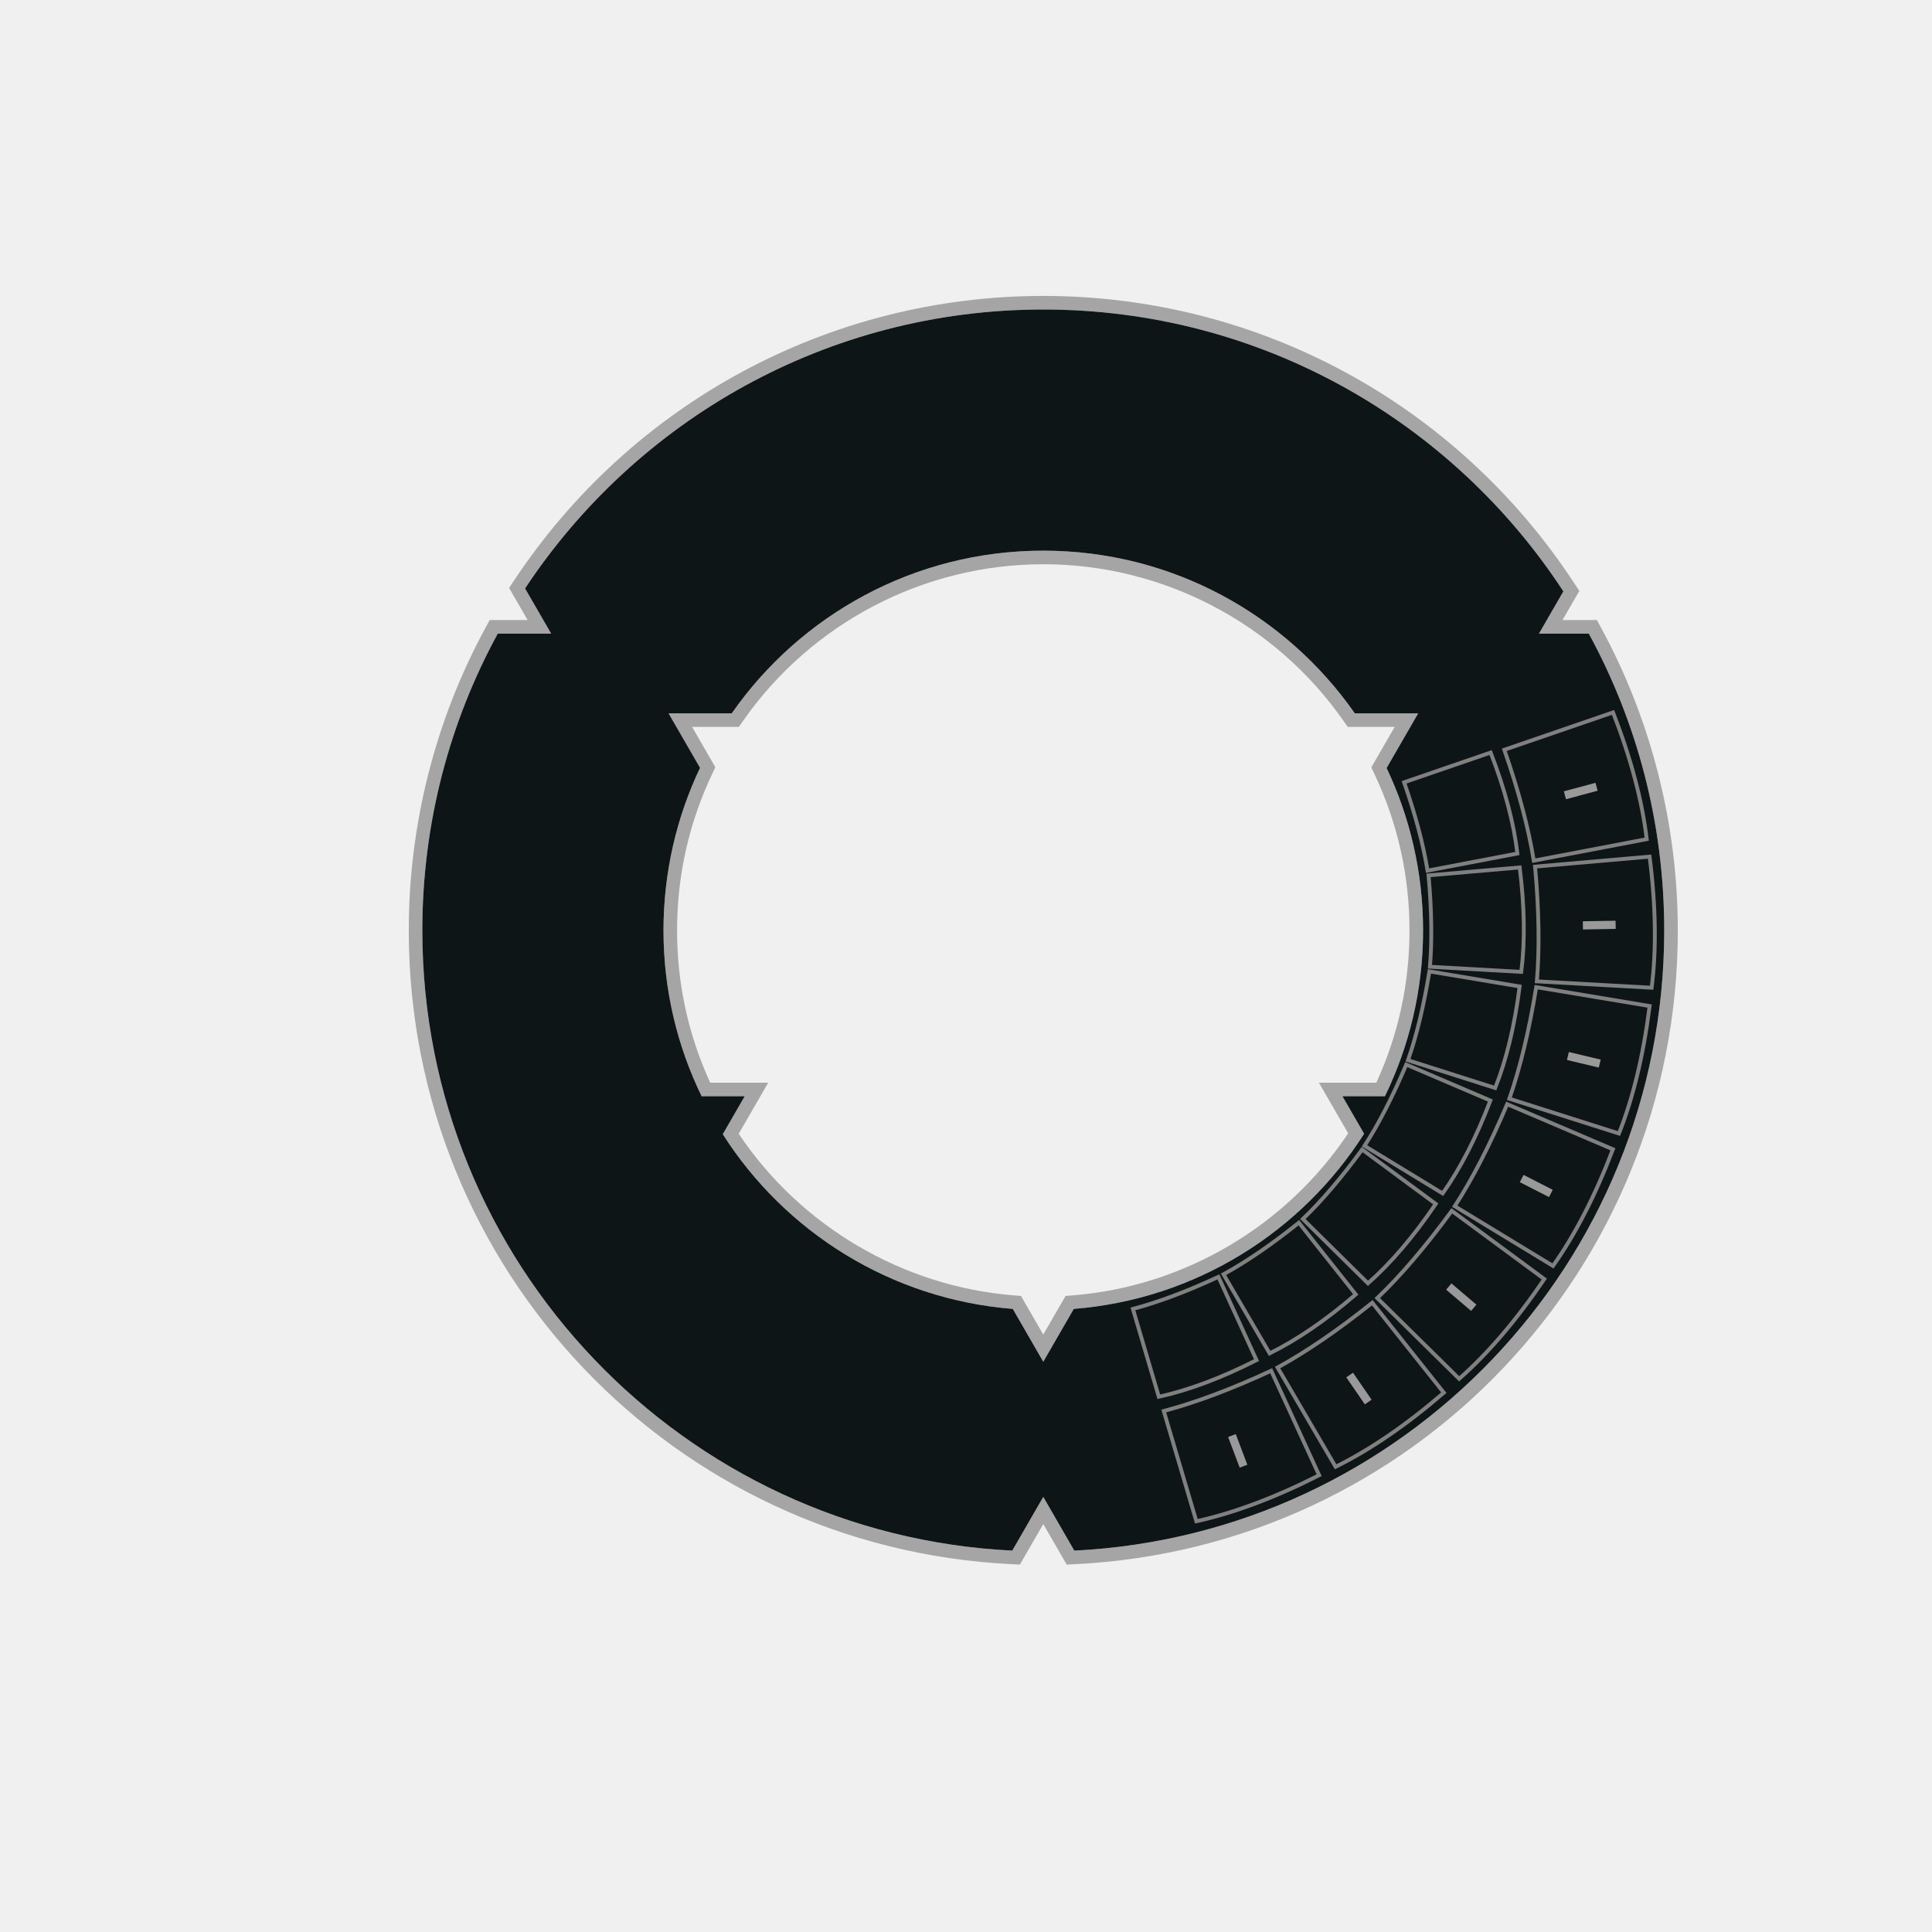
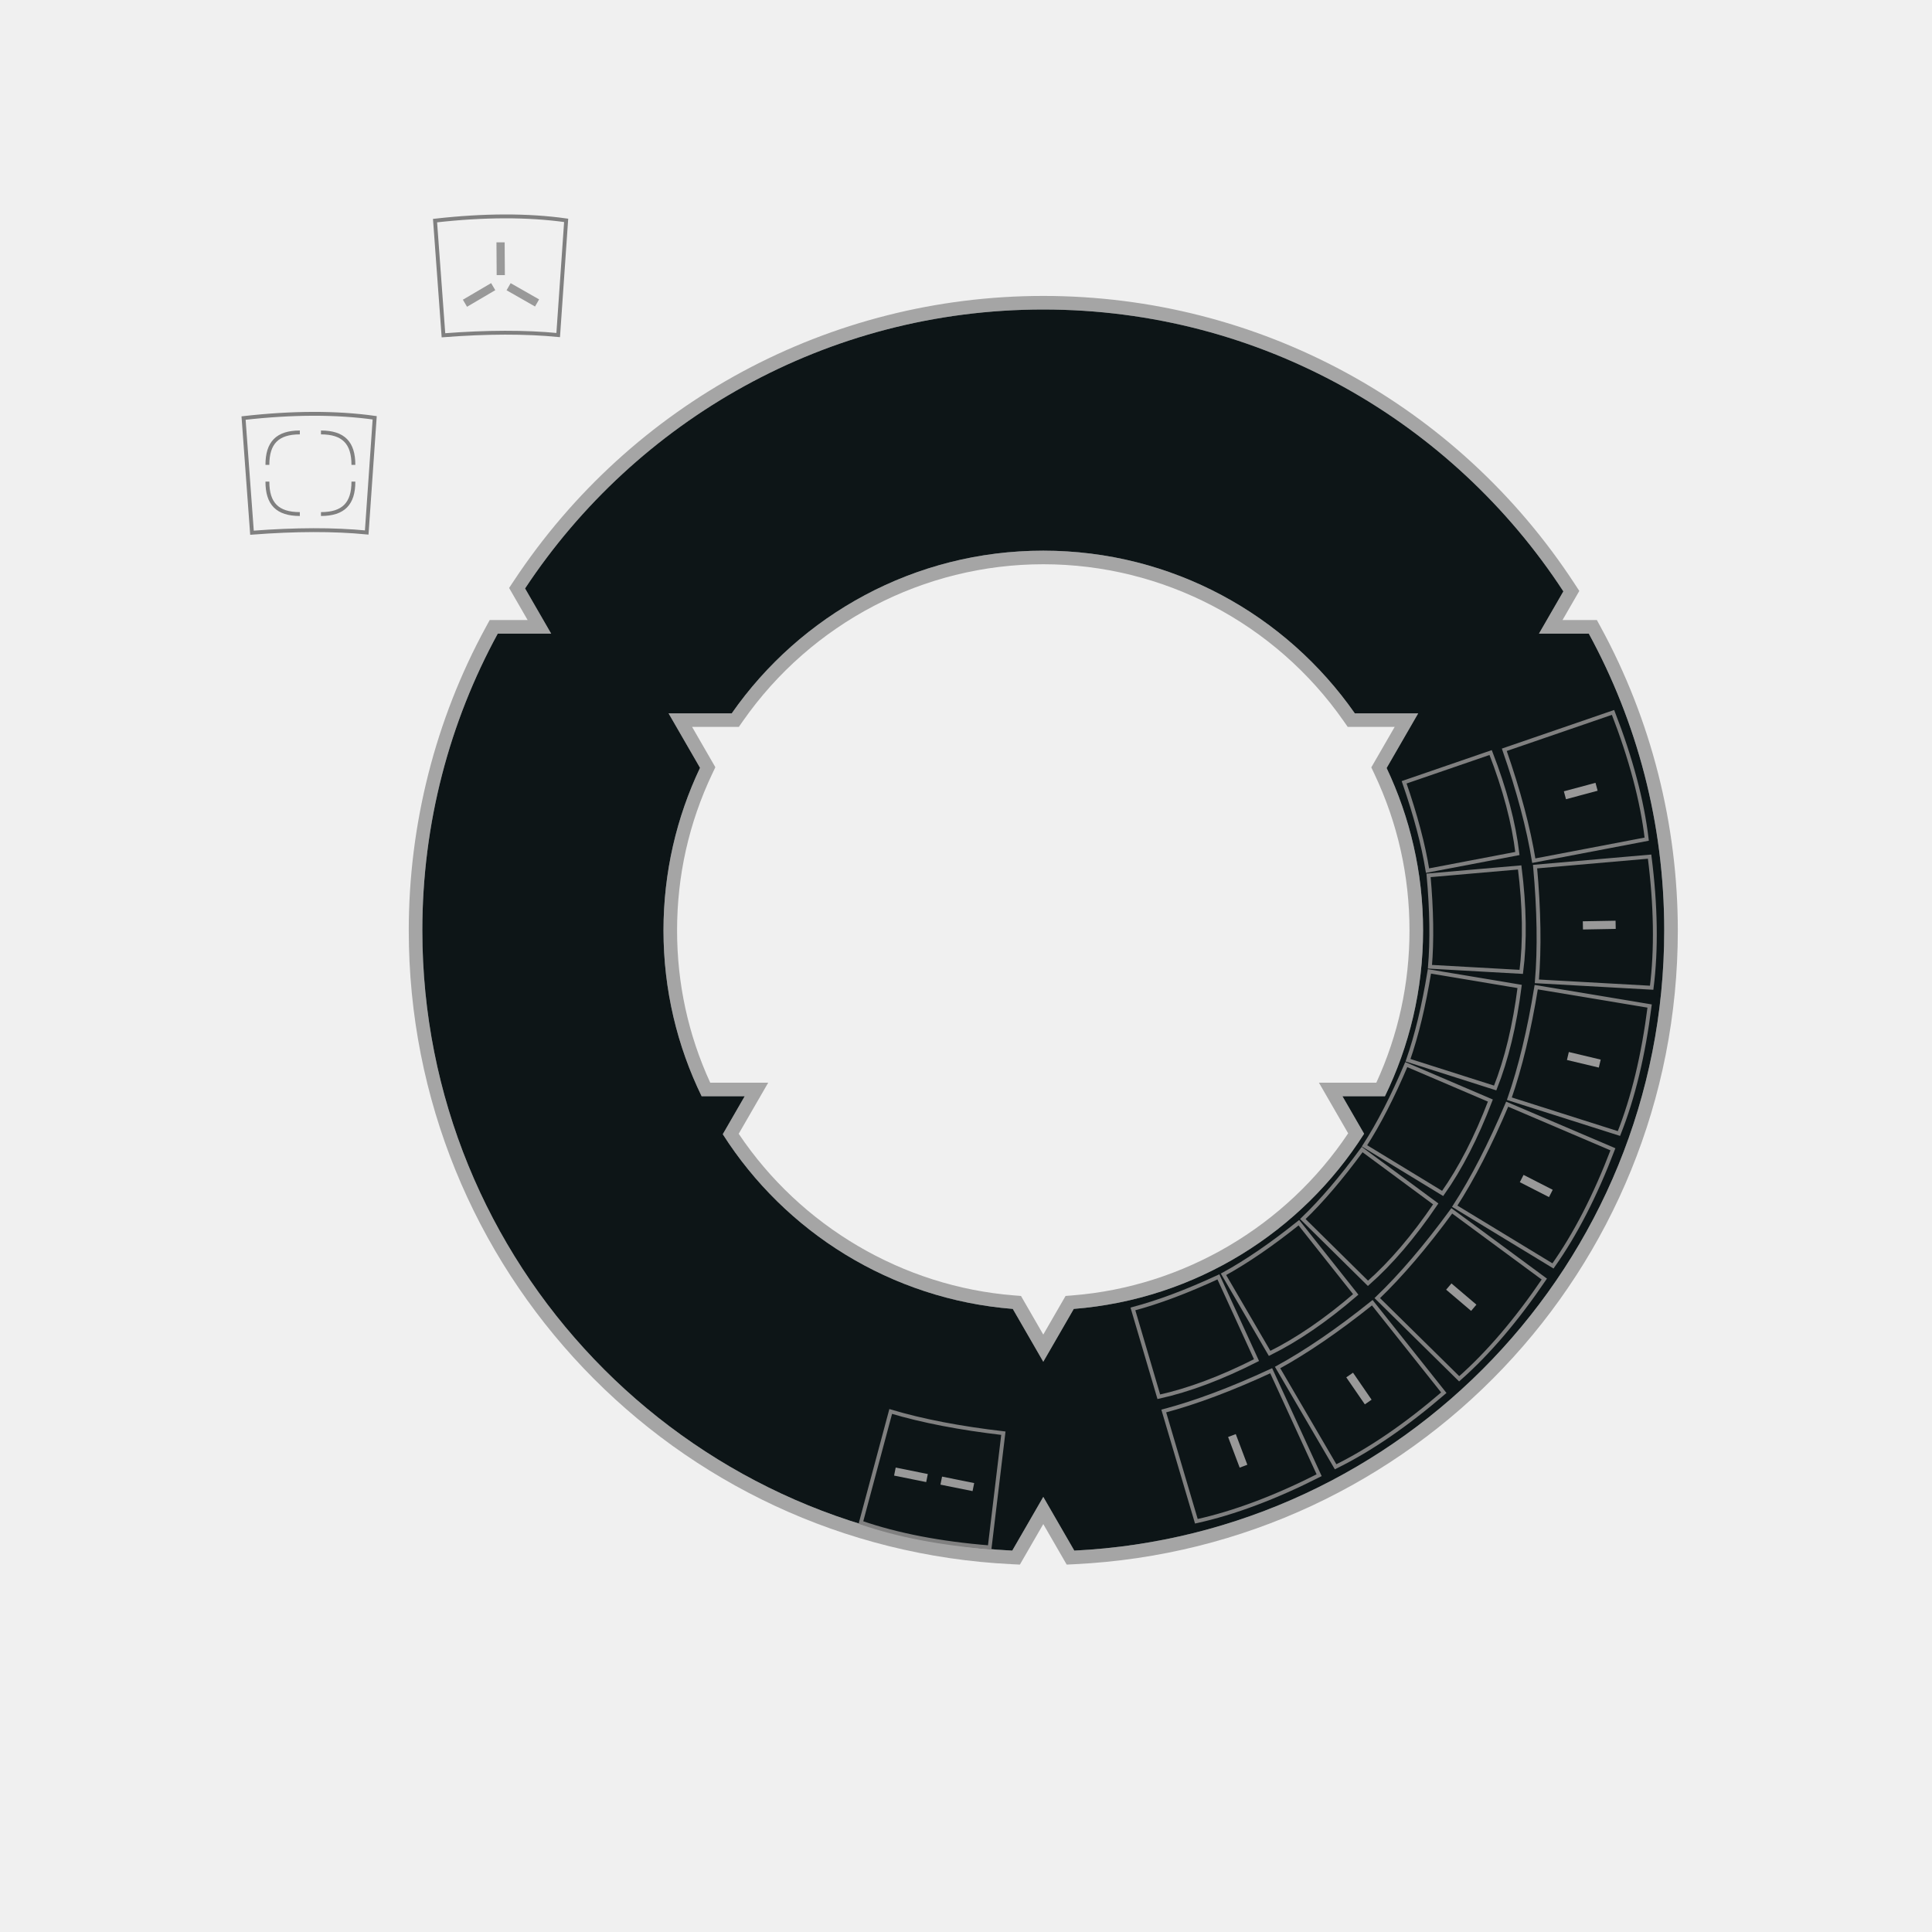
<svg xmlns="http://www.w3.org/2000/svg" xml:space="preserve" enable-background="new 0 0 500 500" viewBox="0 0 500 500" y="0px" x="0px" id="Layer_1" version="1.1">
  <defs id="defs1282">
        
        
        
    </defs>
  <g id="g2101">
    <path id="path1265" d="m 362.917,191.729 4.112,-7.122 h -8.224 -8.182 C 332.858,159.167 303.382,142.51 270,142.51 c -33.383,0 -62.858,16.657 -80.623,42.097 h -8.13 -8.224 l 4.112,7.122 4.031,6.982 c -6.057,12.76 -9.456,27.026 -9.456,42.09 0,15.393 3.562,29.944 9.871,42.911 h 5.285 5.858 l -2.929,5.074 -2.743,4.75 c 16.119,25.284 43.487,42.701 75.056,45.212 l 3.78,6.547 4.112,7.122 4.112,-7.122 3.78,-6.547 c 31.619,-2.515 59.027,-19.982 75.136,-45.332 l -2.673,-4.63 -2.929,-5.074 h 5.858 5.135 c 6.309,-12.967 9.871,-27.518 9.871,-42.911 0,-15.044 -3.391,-29.292 -9.433,-42.039 z m 1.857,49.073 c 0,13.741 -2.886,26.983 -8.581,39.396 h -14.856 l 7.565,13.109 c -16.037,24.021 -42.532,39.648 -71.29,41.936 l -1.843,0.147 -5.771,9.996 -5.768,-9.996 -1.843,-0.147 c -28.699,-2.282 -55.162,-17.865 -71.21,-41.822 l 7.634,-13.223 h -15.004 c -5.695,-12.413 -8.581,-25.655 -8.581,-39.396 0,-14.185 3.067,-27.839 9.117,-40.581 l 0.79,-1.669 -6.02,-10.429 h 12.097 l 1.048,-1.504 c 17.751,-25.417 46.812,-40.593 77.741,-40.593 30.929,0 59.992,15.176 77.743,40.593 l 1.048,1.504 h 12.148 l -6.047,10.479 0.79,1.666 c 6.033,12.734 9.093,26.372 9.093,40.534 z" fill="#a5a5a5" />
    <path id="path1267" d="m 414.267,162.301 -1,-1.833 h -8.89 l 4.347,-7.533 -1.181,-1.808 C 377.051,104.452 325.634,76.586 270,76.586 c -55.268,0 -106.497,27.575 -137.044,73.765 l -1.199,1.813 4.793,8.304 h -9.815 l -1,1.833 c -13.049,23.931 -19.948,51.076 -19.948,78.501 0,87.661 68.53,159.702 156.015,164.008 l 2.145,0.105 6.054,-10.488 6.057,10.488 2.143,-0.105 c 87.487,-4.306 156.017,-76.347 156.017,-164.008 -0.003,-27.425 -6.902,-54.57 -19.951,-78.501 z m -136.24,238.997 -3.915,-6.781 -4.112,-7.122 -4.112,7.122 -3.915,6.781 C 176.951,397.115 109.3,326.861 109.3,240.801 c 0,-27.825 7.077,-53.996 19.522,-76.818 h 5.594 8.224 l -4.112,-7.122 -2.639,-4.571 C 164.646,108.802 213.961,80.101 270,80.101 c 56.362,0 105.913,29.039 134.599,72.947 l -2.201,3.813 -4.112,7.122 h 8.224 4.669 c 12.445,22.823 19.522,48.993 19.522,76.818 -0.001,86.06 -67.652,156.314 -152.674,160.497 z" fill="#a5a5a5" />
    <path id="path1269" d="m 411.178,163.982 h -4.669 -8.224 l 4.112,-7.122 2.201,-3.813 C 375.913,109.139 326.362,80.101 270,80.101 c -56.039,0 -105.354,28.702 -134.112,72.188 l 2.639,4.571 4.112,7.122 h -8.224 -5.594 c -12.444,22.823 -19.521,48.993 -19.521,76.819 0,86.06 67.651,156.314 152.673,160.497 l 3.915,-6.781 4.112,-7.122 4.112,7.122 3.915,6.781 C 363.05,397.115 430.7,326.861 430.7,240.801 c 0,-27.826 -7.077,-53.996 -19.522,-76.819 z m -52.759,119.73 h -5.135 -5.858 l 2.929,5.074 2.673,4.63 c -16.109,25.351 -43.516,42.817 -75.136,45.332 l -3.78,6.547 -4.112,7.122 -4.112,-7.122 -3.78,-6.547 c -31.569,-2.511 -58.937,-19.927 -75.056,-45.212 l 2.743,-4.75 2.929,-5.074 h -5.858 -5.285 c -6.309,-12.967 -9.871,-27.518 -9.871,-42.911 0,-15.064 3.399,-29.33 9.456,-42.09 l -4.031,-6.982 -4.112,-7.122 h 8.224 8.13 c 17.765,-25.44 47.241,-42.097 80.623,-42.097 33.383,0 62.858,16.657 80.623,42.097 h 8.182 8.224 l -4.112,7.122 -4.06,7.032 c 6.042,12.747 9.433,26.995 9.433,42.039 0,15.394 -3.562,29.945 -9.871,42.912 z" fill="#0d1517" />
  </g>
  <g transform="rotate(6.063572,267.2473,251.7037)" id="g2709">
-     <g id="g1901" style="stroke-width:3.919" transform="translate(1.59099,1.978152)">
-       <g id="g1907" transform="rotate(0.8700518,368.6463,276.7132)">
-         <g id="g2109" transform="matrix(0.157655,0.3938032,-0.3936147,0.1575795,443.6818,141.6481)" style="stroke-width:2.358">
-           <g style="fill:none;stroke-width:2.358" transform="translate(-168.8104,-36.38373)" id="g1277">
-             <g style="fill:none;stroke-width:2.358" id="g1275">
-               <path style="fill:none;stroke-width:2.358" id="path1273" d="m 190,140 q 45,-5 80,0 l -5,70 q -30,-3 -70,0 z" stroke-width="11.757" stroke="#808080" fill="transparent" />
-             </g>
+     <g transform="rotate(0.8700518,239.1765,382.4722)" id="g1907" style="stroke-width:3.919">
+       <g style="stroke-width:2.358" transform="matrix(0.157655,0.3938032,-0.3936147,0.1575795,443.6818,141.6481)" id="g2109">
+         <g id="g1277" transform="translate(-168.8104,-36.38373)" style="fill:none;stroke-width:2.358">
+           <g id="g1275" style="fill:none;stroke-width:2.358">
+             <path fill="transparent" stroke="#808080" stroke-width="11.757" d="m 190,140 q 45,-5 80,0 l -5,70 q -30,-3 -70,0 z" id="path1273" style="fill:none;stroke-width:2.358" />
          </g>
-           <rect rx="0" transform="matrix(0.00221434,0.9999976,-0.9999947,0.00326547,0,0)" ry="0" y="-64.679" x="125.195" height="5" width="20" id="rect1297" style="fill:#999999;stroke:none;stroke-width:2.358" />
        </g>
-         <g id="g2109-0-9" transform="matrix(0.05780365,0.4202319,-0.4200307,0.05777599,462.4333,187.3367)" style="stroke-width:2.358">
-           <g style="fill:none;stroke-width:2.358" transform="translate(-168.8104,-36.38373)" id="g1277-7-0">
-             <g style="fill:none;stroke-width:2.358" id="g1275-7-0">
-               <path style="fill:none;stroke-width:2.358" id="path1273-0-8" d="m 190,140 q 45,-5 80,0 l -5,70 q -30,-3 -70,0 z" stroke-width="11.757" stroke="#808080" fill="transparent" />
-             </g>
+         <rect style="fill:#999999;stroke:none;stroke-width:2.358" id="rect1297" width="20" height="5" x="125.195" y="-64.679" ry="0" transform="matrix(0.00221434,0.9999976,-0.9999947,0.00326547,0,0)" rx="0" />
+       </g>
+       <g style="stroke-width:2.358" transform="matrix(0.05780365,0.4202319,-0.4200307,0.05777599,462.4333,187.3367)" id="g2109-0-9">
+         <g id="g1277-7-0" transform="translate(-168.8104,-36.38373)" style="fill:none;stroke-width:2.358">
+           <g id="g1275-7-0" style="fill:none;stroke-width:2.358">
+             <path fill="transparent" stroke="#808080" stroke-width="11.757" d="m 190,140 q 45,-5 80,0 l -5,70 q -30,-3 -70,0 z" id="path1273-0-8" style="fill:none;stroke-width:2.358" />
          </g>
-           <rect rx="0" transform="matrix(0.00221434,0.9999976,-0.9999947,0.00326547,0,0)" ry="0" y="-64.679" x="125.195" height="5" width="20" id="rect1297-7-2" style="fill:#999999;stroke:none;stroke-width:2.358" />
        </g>
-         <g style="stroke-width:2.358" transform="matrix(-0.04876714,0.4213762,-0.4211744,-0.04874379,469.4857,236.7318)" id="g2109-0-9-1">
-           <g id="g1277-7-0-7" transform="translate(-168.8104,-36.38373)" style="fill:none;stroke-width:2.358">
-             <g id="g1275-7-0-1" style="fill:none;stroke-width:2.358">
-               <path fill="transparent" stroke="#808080" stroke-width="11.757" d="m 190,140 q 45,-5 80,0 l -5,70 q -30,-3 -70,0 z" id="path1273-0-8-3" style="fill:none;stroke-width:2.358" />
-             </g>
+         <rect style="fill:#999999;stroke:none;stroke-width:2.358" id="rect1297-7-2" width="20" height="5" x="125.195" y="-64.679" ry="0" transform="matrix(0.00221434,0.9999976,-0.9999947,0.00326547,0,0)" rx="0" />
+       </g>
+       <g id="g2109-0-9-1" transform="matrix(-0.04876714,0.4213762,-0.4211744,-0.04874379,469.4857,236.7318)" style="stroke-width:2.358">
+         <g style="fill:none;stroke-width:2.358" transform="translate(-168.8104,-36.38373)" id="g1277-7-0-7">
+           <g style="fill:none;stroke-width:2.358" id="g1275-7-0-1">
+             <path style="fill:none;stroke-width:2.358" id="path1273-0-8-3" d="m 190,140 q 45,-5 80,0 l -5,70 q -30,-3 -70,0 z" stroke-width="11.757" stroke="#808080" fill="transparent" />
          </g>
-           <rect style="fill:#999999;stroke:none;stroke-width:2.358" id="rect1297-7-2-0" width="20" height="5" x="125.195" y="-64.679" ry="0" transform="matrix(0.00221434,0.9999976,-0.9999947,0.00326547,0,0)" rx="0" />
        </g>
-         <g id="g2109-0-9-1-9" transform="matrix(-0.1469258,0.3979308,-0.3977403,-0.1468554,464.1824,285.3472)" style="stroke-width:2.358">
-           <g style="fill:none;stroke-width:2.358" transform="translate(-168.8104,-36.38373)" id="g1277-7-0-7-6">
-             <g style="fill:none;stroke-width:2.358" id="g1275-7-0-1-7">
-               <path style="fill:none;stroke-width:2.358" id="path1273-0-8-3-3" d="m 190,140 q 45,-5 80,0 l -5,70 q -30,-3 -70,0 z" stroke-width="11.757" stroke="#808080" fill="transparent" />
-             </g>
+         <rect rx="0" transform="matrix(0.00221434,0.9999976,-0.9999947,0.00326547,0,0)" ry="0" y="-64.679" x="125.195" height="5" width="20" id="rect1297-7-2-0" style="fill:#999999;stroke:none;stroke-width:2.358" />
+       </g>
+       <g style="stroke-width:2.358" transform="matrix(-0.1469258,0.3979308,-0.3977403,-0.1468554,464.1824,285.3472)" id="g2109-0-9-1-9">
+         <g id="g1277-7-0-7-6" transform="translate(-168.8104,-36.38373)" style="fill:none;stroke-width:2.358">
+           <g id="g1275-7-0-1-7" style="fill:none;stroke-width:2.358">
+             <path fill="transparent" stroke="#808080" stroke-width="11.757" d="m 190,140 q 45,-5 80,0 l -5,70 q -30,-3 -70,0 z" id="path1273-0-8-3-3" style="fill:none;stroke-width:2.358" />
          </g>
-           <rect rx="0" transform="matrix(0.00221434,0.9999976,-0.9999947,0.00326547,0,0)" ry="0" y="-64.679" x="125.195" height="5" width="20" id="rect1297-7-2-0-6" style="fill:#999999;stroke:none;stroke-width:2.358" />
        </g>
-         <g style="stroke-width:2.358" transform="matrix(-0.2344682,0.3534979,-0.3533287,-0.2343559,447.8649,330.8387)" id="g2109-0-9-1-9-4">
-           <g id="g1277-7-0-7-6-0" transform="translate(-168.8104,-36.38373)" style="fill:none;stroke-width:2.358">
-             <g id="g1275-7-0-1-7-2" style="fill:none;stroke-width:2.358">
-               <path fill="transparent" stroke="#808080" stroke-width="11.757" d="m 190,140 q 45,-5 80,0 l -5,70 q -30,-3 -70,0 z" id="path1273-0-8-3-3-7" style="fill:none;stroke-width:2.358" />
-             </g>
+         <rect style="fill:#999999;stroke:none;stroke-width:2.358" id="rect1297-7-2-0-6" width="20" height="5" x="125.195" y="-64.679" ry="0" transform="matrix(0.00221434,0.9999976,-0.9999947,0.00326547,0,0)" rx="0" />
+       </g>
+       <g id="g2109-0-9-1-9-4" transform="matrix(-0.2344682,0.3534979,-0.3533287,-0.2343559,447.8649,330.8387)" style="stroke-width:2.358">
+         <g style="fill:none;stroke-width:2.358" transform="translate(-168.8104,-36.38373)" id="g1277-7-0-7-6-0">
+           <g style="fill:none;stroke-width:2.358" id="g1275-7-0-1-7-2">
+             <path style="fill:none;stroke-width:2.358" id="path1273-0-8-3-3-7" d="m 190,140 q 45,-5 80,0 l -5,70 q -30,-3 -70,0 z" stroke-width="11.757" stroke="#808080" fill="transparent" />
          </g>
-           <rect style="fill:#999999;stroke:none;stroke-width:2.358" id="rect1297-7-2-0-6-9" width="20" height="5" x="125.195" y="-64.679" ry="0" transform="matrix(0.00221434,0.9999976,-0.9999947,0.00326547,0,0)" rx="0" />
        </g>
-         <g id="g2109-0-9-1-9-4-7" transform="matrix(-0.3185444,0.2801171,-0.279983,-0.3183919,419.7762,373.436)" style="stroke-width:2.358">
-           <g style="fill:none;stroke-width:2.358" transform="translate(-168.8104,-36.38373)" id="g1277-7-0-7-6-0-4">
-             <g style="fill:none;stroke-width:2.358" id="g1275-7-0-1-7-2-3">
-               <path style="fill:none;stroke-width:2.358" id="path1273-0-8-3-3-7-5" d="m 190,140 q 45,-5 80,0 l -5,70 q -30,-3 -70,0 z" stroke-width="11.757" stroke="#808080" fill="transparent" />
-             </g>
+         <rect rx="0" transform="matrix(0.00221434,0.9999976,-0.9999947,0.00326547,0,0)" ry="0" y="-64.679" x="125.195" height="5" width="20" id="rect1297-7-2-0-6-9" style="fill:#999999;stroke:none;stroke-width:2.358" />
+       </g>
+       <g style="stroke-width:2.358" transform="matrix(-0.3185444,0.2801171,-0.279983,-0.3183919,419.7762,373.436)" id="g2109-0-9-1-9-4-7">
+         <g id="g1277-7-0-7-6-0-4" transform="translate(-168.8104,-36.38373)" style="fill:none;stroke-width:2.358">
+           <g id="g1275-7-0-1-7-2-3" style="fill:none;stroke-width:2.358">
+             <path fill="transparent" stroke="#808080" stroke-width="11.757" d="m 190,140 q 45,-5 80,0 l -5,70 q -30,-3 -70,0 z" id="path1273-0-8-3-3-7-5" style="fill:none;stroke-width:2.358" />
          </g>
-           <rect rx="0" transform="matrix(0.00221434,0.9999976,-0.9999947,0.00326547,0,0)" ry="0" y="-64.679" x="125.195" height="5" width="20" id="rect1297-7-2-0-6-9-9" style="fill:#999999;stroke:none;stroke-width:2.358" />
        </g>
-         <g style="stroke-width:2.358" transform="matrix(-0.3762922,0.1958067,-0.1957129,-0.3761121,382.8163,406.2974)" id="g2109-0-9-1-9-4-7-6">
-           <g id="g1277-7-0-7-6-0-4-8" transform="translate(-168.8104,-36.38373)" style="fill:none;stroke-width:2.358">
-             <g id="g1275-7-0-1-7-2-3-7" style="fill:none;stroke-width:2.358">
-               <path fill="transparent" stroke="#808080" stroke-width="11.757" d="m 190,140 q 45,-5 80,0 l -5,70 q -30,-3 -70,0 z" id="path1273-0-8-3-3-7-5-8" style="fill:none;stroke-width:2.358" />
-             </g>
+         <rect style="fill:#999999;stroke:none;stroke-width:2.358" id="rect1297-7-2-0-6-9-9" width="20" height="5" x="125.195" y="-64.679" ry="0" transform="matrix(0.00221434,0.9999976,-0.9999947,0.00326547,0,0)" rx="0" />
+       </g>
+       <g id="g2109-0-9-1-9-4-7-6" transform="matrix(-0.3762922,0.1958067,-0.1957129,-0.3761121,382.8163,406.2974)" style="stroke-width:2.358">
+         <g style="fill:none;stroke-width:2.358" transform="translate(-168.8104,-36.38373)" id="g1277-7-0-7-6-0-4-8">
+           <g style="fill:none;stroke-width:2.358" id="g1275-7-0-1-7-2-3-7">
+             <path style="fill:none;stroke-width:2.358" id="path1273-0-8-3-3-7-5-8" d="m 190,140 q 45,-5 80,0 l -5,70 q -30,-3 -70,0 z" stroke-width="11.757" stroke="#808080" fill="transparent" />
          </g>
-           <rect style="fill:#999999;stroke:none;stroke-width:2.358" id="rect1297-7-2-0-6-9-9-1" width="20" height="5" x="125.195" y="-64.679" ry="0" transform="matrix(0.00221434,0.9999976,-0.9999947,0.00326547,0,0)" rx="0" />
        </g>
+         <rect rx="0" transform="matrix(0.00221434,0.9999976,-0.9999947,0.00326547,0,0)" ry="0" y="-64.679" x="125.195" height="5" width="20" id="rect1297-7-2-0-6-9-9-1" style="fill:#999999;stroke:none;stroke-width:2.358" />
+       </g>
+     </g>
+     <g style="stroke-width:2.358" id="g2784" transform="matrix(-0.4226667,-0.03590204,0.03588485,-0.4224643,277.1433,445.3324)">
+       <g style="fill:none;stroke-width:2.358" transform="translate(-168.8104,-36.38373)" id="g1277-7">
+         <g style="fill:none;stroke-width:2.358" id="g1275-0">
+           <path style="fill:none;stroke-width:2.358" id="path1273-9" d="m 190,140 q 45,-5 80,0 l -5,70 q -30,-3 -70,0 z" stroke-width="11.757" stroke="#808080" fill="transparent" />
+         </g>
+       </g>
+       <rect rx="0" transform="matrix(-0.9999634,-0.00855174,0.00749557,-0.9999719,0,0)" ry="0" y="-140.019" x="-58.949" height="5.002" width="19.99" id="rect1297-1" style="fill:#999999;stroke:none;stroke-width:2.358" />
+       <rect style="fill:#999999;stroke:none;stroke-width:2.358" id="rect1297-1-9" width="19.99" height="5.002" x="-87.768" y="-139.829" ry="0" transform="matrix(-0.9999634,-0.00855175,0.00749556,-0.9999719,0,0)" rx="0" />
+     </g>
+     <g style="stroke-width:2.358" id="g2866" transform="matrix(0.4217266,-0.04563774,0.04561589,0.4215247,31.64977,38.03492)">
+       <g transform="translate(120.2369,-139.0536)" id="g2874">
+         <g style="fill:none;stroke-width:2.358" transform="translate(-175.9471,100.153)" id="g1277-7-6">
+           <g style="fill:none;stroke-width:2.358" id="g1275-0-7">
+             <path style="fill:none;stroke-width:2.358" id="path1273-9-1" d="m 190,140 q 45,-5 80,0 l -5,70 q -30,-3 -70,0 z" stroke-width="11.757" stroke="#808080" fill="transparent" />
+           </g>
+         </g>
+         <rect rx="0" transform="matrix(-0.8631108,0.5050146,0.5037491,0.86385,0,0)" ry="0" y="264.601" x="98.585" height="5.002" width="19.993" id="rect1297-1-6" style="fill:#999999;stroke:none;stroke-width:2.358" />
+         <rect style="fill:#999999;stroke:none;stroke-width:2.358" id="rect1297-1-9-2" width="19.993" height="5.002" x="190.789" y="-216.61" ry="0" transform="matrix(0.8674538,0.4975177,0.4980684,-0.8671377,0,0)" rx="0" />
+         <rect style="fill:#999999;stroke:none;stroke-width:2.358" id="rect1297-1-6-9" width="20" height="5" x="253.685" y="50.33" ry="0" transform="matrix(0.00461025,0.9999894,0.9999936,-0.00356563,0,0)" rx="0" />
      </g>
    </g>
    <g transform="matrix(0.7956059,3.3807733e-4,-2.9684228e-4,0.7965701,54.61493,49.46934)" style="fill:none;stroke-width:4.923" id="g1901-4">
      <g transform="rotate(0.8700518,368.6463,276.7132)" id="g1907-0" style="fill:none;stroke-width:4.923">
        <g style="fill:none;stroke-width:2.962" transform="matrix(0.157655,0.3938032,-0.3936147,0.1575795,443.6818,141.6481)" id="g2109-0">
          <g id="g1277-9" transform="translate(-168.8104,-36.38373)" style="fill:none;stroke-width:2.962">
            <g id="g1275-2" style="fill:none;stroke-width:2.962">
              <path fill="transparent" stroke="#808080" stroke-width="11.757" d="m 190,140 q 45,-5 80,0 l -5,70 q -30,-3 -70,0 z" id="path1273-8" style="fill:none;stroke-width:2.962" />
            </g>
          </g>
          <rect style="fill:none;stroke:none;stroke-width:2.962" id="rect1297-8" width="20" height="5" x="125.195" y="-64.679" ry="0" transform="matrix(0.00221434,0.9999976,-0.9999947,0.00326547,0,0)" rx="0" />
        </g>
        <g style="fill:none;stroke-width:2.962" transform="matrix(0.05780365,0.4202319,-0.4200307,0.05777599,462.4333,187.3367)" id="g2109-0-9-9">
          <g id="g1277-7-0-6" transform="translate(-168.8104,-36.38373)" style="fill:none;stroke-width:2.962">
            <g id="g1275-7-0-16" style="fill:none;stroke-width:2.962">
              <path fill="transparent" stroke="#808080" stroke-width="11.757" d="m 190,140 q 45,-5 80,0 l -5,70 q -30,-3 -70,0 z" id="path1273-0-8-0" style="fill:none;stroke-width:2.962" />
            </g>
          </g>
          <rect style="fill:none;stroke:none;stroke-width:2.962" id="rect1297-7-2-06" width="20" height="5" x="125.195" y="-64.679" ry="0" transform="matrix(0.00221434,0.9999976,-0.9999947,0.00326547,0,0)" rx="0" />
        </g>
        <g id="g2109-0-9-1-3" transform="matrix(-0.04876714,0.4213762,-0.4211744,-0.04874379,469.4857,236.7318)" style="fill:none;stroke-width:2.962">
          <g style="fill:none;stroke-width:2.962" transform="translate(-168.8104,-36.38373)" id="g1277-7-0-7-4">
            <g style="fill:none;stroke-width:2.962" id="g1275-7-0-1-75">
              <path style="fill:none;stroke-width:2.962" id="path1273-0-8-3-8" d="m 190,140 q 45,-5 80,0 l -5,70 q -30,-3 -70,0 z" stroke-width="11.757" stroke="#808080" fill="transparent" />
            </g>
          </g>
          <rect rx="0" transform="matrix(0.00221434,0.9999976,-0.9999947,0.00326547,0,0)" ry="0" y="-64.679" x="125.195" height="5" width="20" id="rect1297-7-2-0-1" style="fill:none;stroke:none;stroke-width:2.962" />
        </g>
        <g style="fill:none;stroke-width:2.962" transform="matrix(-0.1469258,0.3979308,-0.3977403,-0.1468554,464.1824,285.3472)" id="g2109-0-9-1-9-47">
          <g id="g1277-7-0-7-6-5" transform="translate(-168.8104,-36.38373)" style="fill:none;stroke-width:2.962">
            <g id="g1275-7-0-1-7-1" style="fill:none;stroke-width:2.962">
              <path fill="transparent" stroke="#808080" stroke-width="11.757" d="m 190,140 q 45,-5 80,0 l -5,70 q -30,-3 -70,0 z" id="path1273-0-8-3-3-9" style="fill:none;stroke-width:2.962" />
            </g>
          </g>
          <rect style="fill:none;stroke:none;stroke-width:2.962" id="rect1297-7-2-0-6-8" width="20" height="5" x="125.195" y="-64.679" ry="0" transform="matrix(0.00221434,0.9999976,-0.9999947,0.00326547,0,0)" rx="0" />
        </g>
        <g id="g2109-0-9-1-9-4-8" transform="matrix(-0.2344682,0.3534979,-0.3533287,-0.2343559,447.8649,330.8387)" style="fill:none;stroke-width:2.962">
          <g style="fill:none;stroke-width:2.962" transform="translate(-168.8104,-36.38373)" id="g1277-7-0-7-6-0-5">
            <g style="fill:none;stroke-width:2.962" id="g1275-7-0-1-7-2-9">
              <path style="fill:none;stroke-width:2.962" id="path1273-0-8-3-3-7-1" d="m 190,140 q 45,-5 80,0 l -5,70 q -30,-3 -70,0 z" stroke-width="11.757" stroke="#808080" fill="transparent" />
            </g>
          </g>
          <rect rx="0" transform="matrix(0.00221434,0.9999976,-0.9999947,0.00326547,0,0)" ry="0" y="-64.679" x="125.195" height="5" width="20" id="rect1297-7-2-0-6-9-6" style="fill:none;stroke:none;stroke-width:2.962" />
        </g>
        <g style="fill:none;stroke-width:2.962" transform="matrix(-0.3185444,0.2801171,-0.279983,-0.3183919,419.7762,373.436)" id="g2109-0-9-1-9-4-7-0">
          <g id="g1277-7-0-7-6-0-4-7" transform="translate(-168.8104,-36.38373)" style="fill:none;stroke-width:2.962">
            <g id="g1275-7-0-1-7-2-3-9" style="fill:none;stroke-width:2.962">
              <path fill="transparent" stroke="#808080" stroke-width="11.757" d="m 190,140 q 45,-5 80,0 l -5,70 q -30,-3 -70,0 z" id="path1273-0-8-3-3-7-5-2" style="fill:none;stroke-width:2.962" />
            </g>
          </g>
          <rect style="fill:none;stroke:none;stroke-width:2.962" id="rect1297-7-2-0-6-9-9-0" width="20" height="5" x="125.195" y="-64.679" ry="0" transform="matrix(0.00221434,0.9999976,-0.9999947,0.00326547,0,0)" rx="0" />
        </g>
        <g id="g2109-0-9-1-9-4-7-6-7" transform="matrix(-0.3762922,0.1958067,-0.1957129,-0.3761121,382.8163,406.2974)" style="fill:none;stroke-width:2.962">
          <g style="fill:none;stroke-width:2.962" transform="translate(-168.8104,-36.38373)" id="g1277-7-0-7-6-0-4-8-6">
            <g style="fill:none;stroke-width:2.962" id="g1275-7-0-1-7-2-3-7-9">
              <path style="fill:none;stroke-width:2.962" id="path1273-0-8-3-3-7-5-8-4" d="m 190,140 q 45,-5 80,0 l -5,70 q -30,-3 -70,0 z" stroke-width="11.757" stroke="#808080" fill="transparent" />
            </g>
          </g>
          <rect rx="0" transform="matrix(0.00221434,0.9999976,-0.9999947,0.00326547,0,0)" ry="0" y="-64.679" x="125.195" height="5" width="20" id="rect1297-7-2-0-6-9-9-1-7" style="fill:none;stroke:none;stroke-width:2.962" />
        </g>
      </g>
    </g>
+     <rect ry="0" rx="0" transform="rotate(-6.063572)" y="135.342" x="-65.17" height="2.508" width="2.508" id="rect2933" style="fill:#ffffff;fill-opacity:1;stroke:none;stroke-width:0.1;stroke-linejoin:round;stroke-miterlimit:4;stroke-dasharray:none;stroke-dashoffset:0;stroke-opacity:1" />
+     <g id="g3733" transform="matrix(3.758382,-0.3992385,0.3992385,3.758382,-526.0378,-196.2098)">
+       <g id="g3723">
+         <g id="g3823">
+           <g style="fill:none;stroke-width:2.358" transform="matrix(0.1122331,-2.2083479e-4,2.2072878e-4,0.1121793,120.8106,86.38453)" id="g1277-7-6-0">
+             <g style="fill:none;stroke-width:2.358" id="g1275-0-7-4">
+               <path style="fill:none;stroke-width:2.358" id="path1273-9-1-1" d="m 190,140 q 45,-5 80,0 l -5,70 q -30,-3 -70,0 z" stroke-width="11.757" stroke="#808080" fill="transparent" />
+             </g>
+           </g>
+           <path style="fill:none;stroke:#808080;stroke-width:0.265;stroke-linecap:butt;stroke-linejoin:miter;stroke-miterlimit:4;stroke-dasharray:none;stroke-opacity:1" d="m 149.687,106.4 c 6.7e-4,1.503 -0.675,2.221 -2.221,2.221" id="path3616" />
+           <path id="path3616-3" d="m 143.798,106.4 c -6.7e-4,1.503 0.675,2.221 2.221,2.221" style="fill:none;stroke:#808080;stroke-width:0.265;stroke-linecap:butt;stroke-linejoin:miter;stroke-miterlimit:4;stroke-dasharray:none;stroke-opacity:1" />
+           <path id="path3616-9" d="m 149.687,105.254 c 6.7e-4,-1.503 -0.675,-2.221 -2.221,-2.221" style="fill:none;stroke:#808080;stroke-width:0.265;stroke-linecap:butt;stroke-linejoin:miter;stroke-miterlimit:4;stroke-dasharray:none;stroke-opacity:1" />
+           <path style="fill:none;stroke:#808080;stroke-width:0.265;stroke-linecap:butt;stroke-linejoin:miter;stroke-miterlimit:4;stroke-dasharray:none;stroke-opacity:1" d="m 143.798,105.254 c -6.7e-4,-1.503 0.675,-2.221 2.221,-2.221" id="path3717" />
+         </g>
+       </g>
+     </g>
  </g>
</svg>
